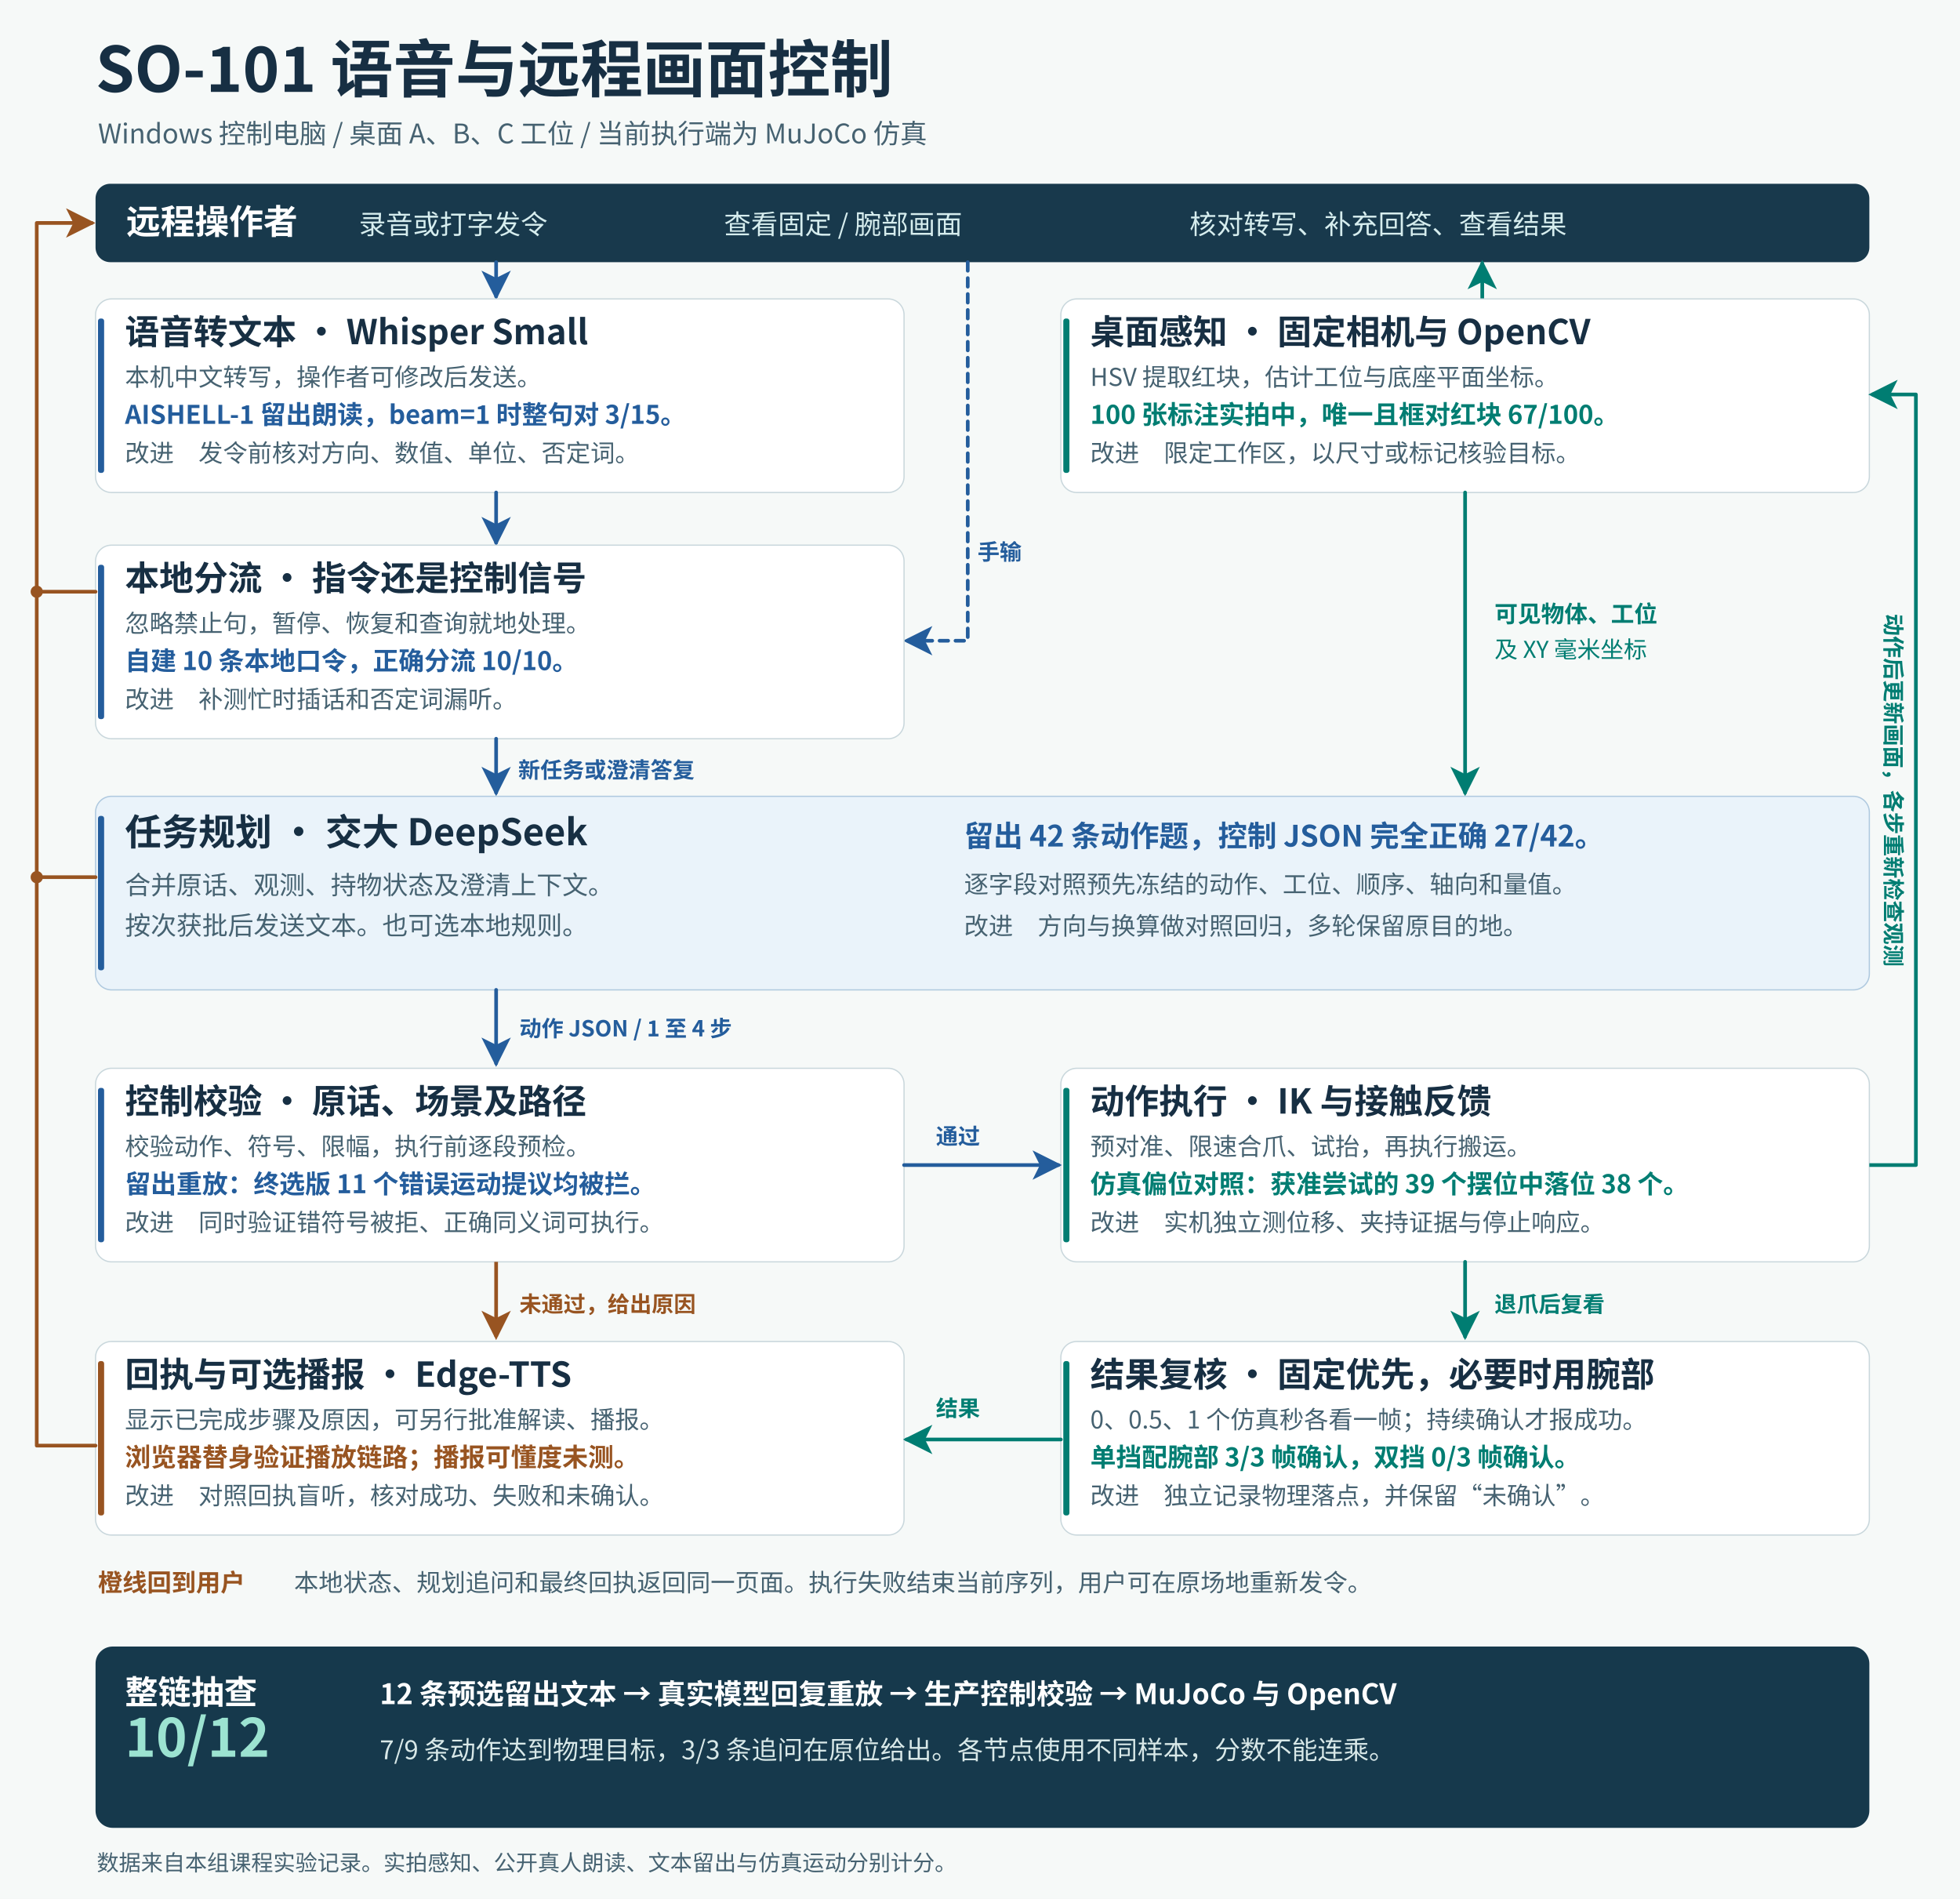
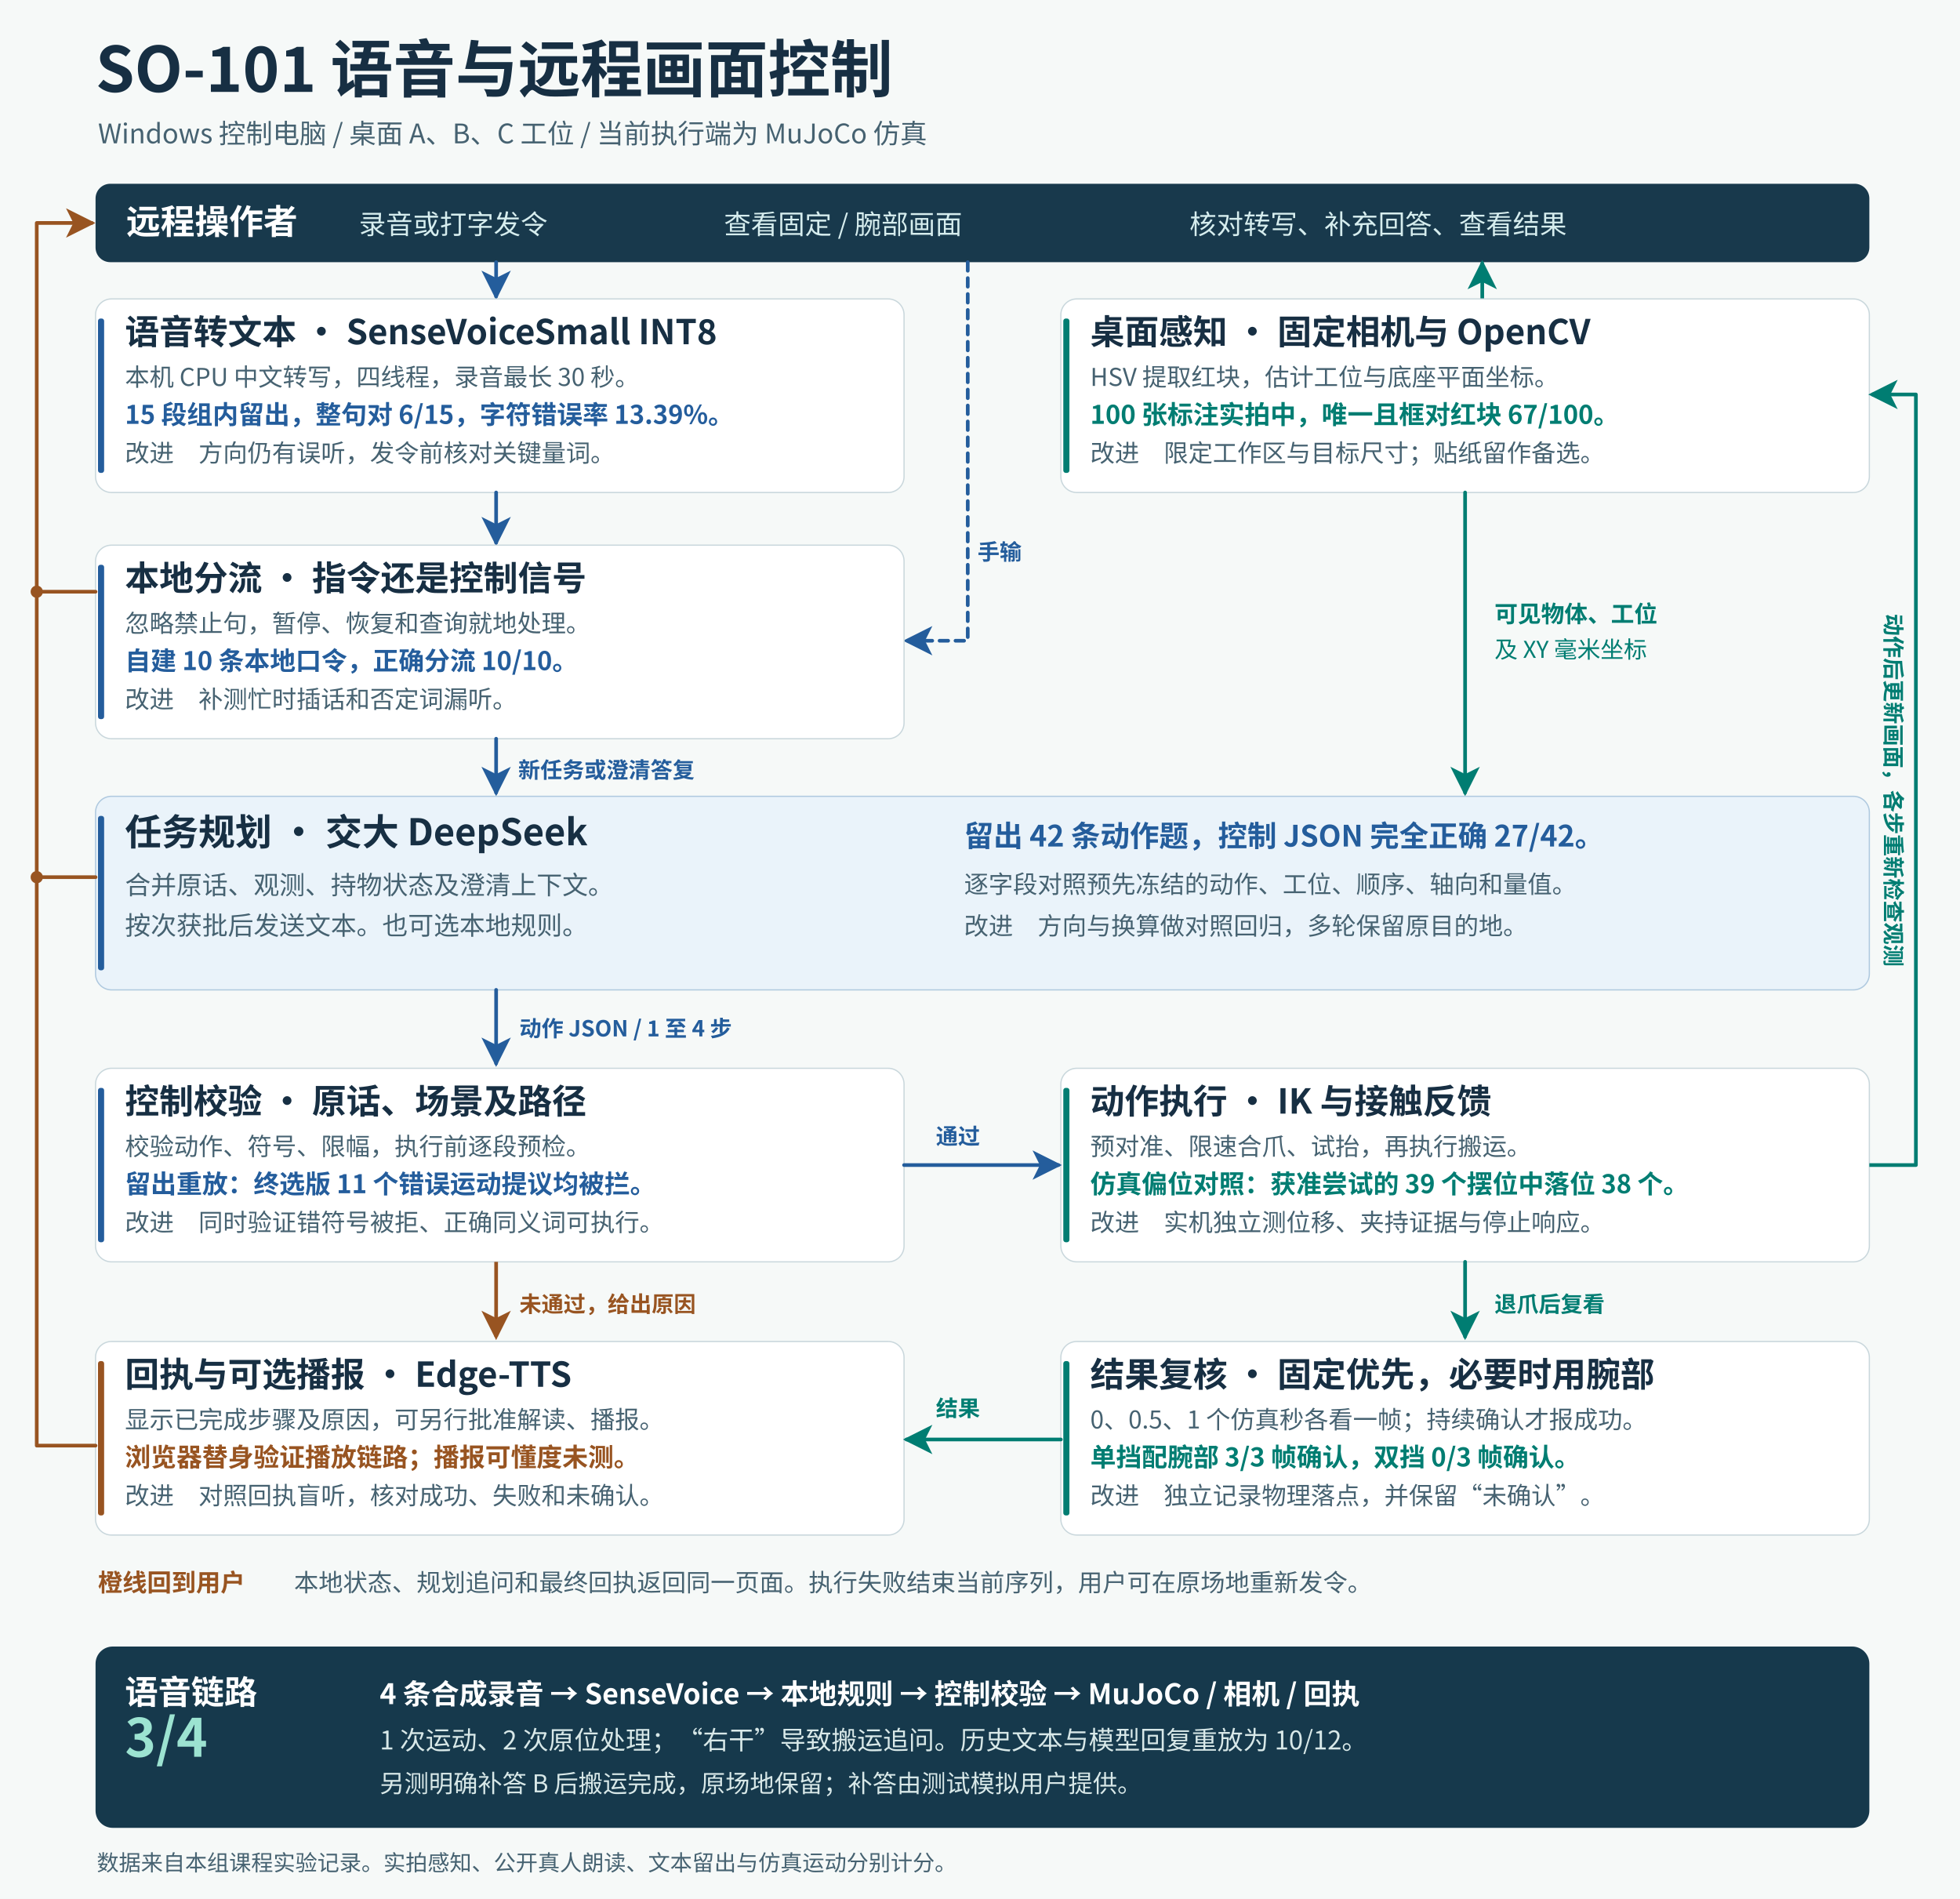
<svg xmlns="http://www.w3.org/2000/svg" width="1600" height="1550" viewBox="0 0 1600 1550" role="img" aria-labelledby="title desc" font-family="'Microsoft YaHei','Noto Sans CJK SC','Noto Sans SC',sans-serif">
  <defs>
    <marker id="b" viewBox="0 0 10 10" refX="8.8" refY="5" markerWidth="8" markerHeight="8" orient="auto-start-reverse">
      <path d="M0 0 L10 5 L0 10 L2.5 5 Z" fill="#245d9c" />
    </marker>
    <marker id="g" viewBox="0 0 10 10" refX="8.8" refY="5" markerWidth="8" markerHeight="8" orient="auto-start-reverse">
      <path d="M0 0 L10 5 L0 10 L2.5 5 Z" fill="#007d72" />
    </marker>
    <marker id="o" viewBox="0 0 10 10" refX="8.8" refY="5" markerWidth="8" markerHeight="8" orient="auto-start-reverse">
      <path d="M0 0 L10 5 L0 10 L2.5 5 Z" fill="#985421" />
    </marker>
  </defs>
  <rect x="0" y="0" width="1600" height="1550" rx="0" fill="#f6f9f8" stroke="none" />
  <text x="78" y="75" font-size="51" font-weight="700" fill="#172f43">SO-101 语音与远程画面控制</text>
  <text x="80" y="117" font-size="22" font-weight="400" fill="#466271">Windows 控制电脑  /  桌面 A、B、C 工位  /  当前执行端为 MuJoCo 仿真</text>
  <rect x="78" y="150" width="1448" height="64" rx="12" fill="#18394c" stroke="none" />
  <text x="103" y="191" font-size="28" font-weight="700" fill="#ffffff">远程操作者</text>
  <text x="293" y="191" font-size="22" font-weight="400" fill="#d6edee">录音或打字发令</text>
  <text x="591" y="191" font-size="22" font-weight="400" fill="#d6edee">查看固定 / 腕部画面</text>
  <text x="971" y="191" font-size="22" font-weight="400" fill="#d6edee">核对转写、补充回答、查看结果</text>
  <path d="M 405 214 V 242" fill="none" stroke="#245d9c" stroke-width="3" stroke-linejoin="round" stroke-linecap="round" marker-end="url(#b)" />
  <path d="M 790 214 V 523 H 740" fill="none" stroke="#245d9c" stroke-width="3" stroke-linejoin="round" stroke-linecap="round" stroke-dasharray="7 6" marker-end="url(#b)" />
  <text x="798" y="457" font-size="18" font-weight="700" fill="#245d9c">手输</text>
  <path d="M 1210 244 V 215" fill="none" stroke="#007d72" stroke-width="3" stroke-linejoin="round" stroke-linecap="round" marker-end="url(#g)" />
  <rect x="78" y="244" width="660" height="158" rx="13" fill="#fff" stroke="#c9d7dc" />
  <rect x="80" y="260" width="5" height="126" rx="2" fill="#245d9c" stroke="none" />
-   <text x="102" y="281" font-size="28" font-weight="700" fill="#172f43">语音转文本  ·  Whisper Small</text>
-   <text x="102" y="315" font-size="20" font-weight="400" fill="#466271">本机中文转写，操作者可修改后发送。</text>
-   <text x="102" y="346" font-size="21" font-weight="700" fill="#245d9c">AISHELL-1 留出朗读，beam=1 时整句对 3/15。</text>
-   <text x="102" y="377" font-size="20" font-weight="400" fill="#466271">改进　发令前核对方向、数值、单位、否定词。</text>
+   <text x="102" y="281" font-size="28" font-weight="700" fill="#172f43">语音转文本  ·  SenseVoiceSmall INT8</text>
+   <text x="102" y="315" font-size="20" font-weight="400" fill="#466271">本机 CPU 中文转写，四线程，录音最长 30 秒。</text>
+   <text x="102" y="346" font-size="21" font-weight="700" fill="#245d9c">15 段组内留出，整句对 6/15，字符错误率 13.39%。</text>
+   <text x="102" y="377" font-size="20" font-weight="400" fill="#466271">改进　方向仍有误听，发令前核对关键量词。</text>
  <rect x="866" y="244" width="660" height="158" rx="13" fill="#fff" stroke="#c9d7dc" />
  <rect x="868" y="260" width="5" height="126" rx="2" fill="#007d72" stroke="none" />
  <text x="890" y="281" font-size="28" font-weight="700" fill="#172f43">桌面感知  ·  固定相机与 OpenCV</text>
  <text x="890" y="315" font-size="20" font-weight="400" fill="#466271">HSV 提取红块，估计工位与底座平面坐标。</text>
  <text x="890" y="346" font-size="21" font-weight="700" fill="#007d72">100 张标注实拍中，唯一且框对红块 67/100。</text>
-   <text x="890" y="377" font-size="20" font-weight="400" fill="#466271">改进　限定工作区，以尺寸或标记核验目标。</text>
+   <text x="890" y="377" font-size="20" font-weight="400" fill="#466271">改进　限定工作区与目标尺寸；贴纸留作备选。</text>
  <path d="M 405 402 V 443" fill="none" stroke="#245d9c" stroke-width="3" stroke-linejoin="round" stroke-linecap="round" marker-end="url(#b)" />
  <path d="M 1196 402 V 647" fill="none" stroke="#007d72" stroke-width="3" stroke-linejoin="round" stroke-linecap="round" marker-end="url(#g)" />
  <text x="1220" y="508" font-size="19" font-weight="700" fill="#007d72">可见物体、工位</text>
  <text x="1220" y="537" font-size="19" font-weight="400" fill="#007d72">及 XY 毫米坐标</text>
  <rect x="78" y="445" width="660" height="158" rx="13" fill="#fff" stroke="#c9d7dc" />
  <rect x="80" y="461" width="5" height="126" rx="2" fill="#245d9c" stroke="none" />
  <text x="102" y="482" font-size="28" font-weight="700" fill="#172f43">本地分流  ·  指令还是控制信号</text>
  <text x="102" y="516" font-size="20" font-weight="400" fill="#466271">忽略禁止句，暂停、恢复和查询就地处理。</text>
  <text x="102" y="547" font-size="21" font-weight="700" fill="#245d9c">自建 10 条本地口令，正确分流 10/10。</text>
  <text x="102" y="578" font-size="20" font-weight="400" fill="#466271">改进　补测忙时插话和否定词漏听。</text>
  <path d="M 405 603 V 647" fill="none" stroke="#245d9c" stroke-width="3" stroke-linejoin="round" stroke-linecap="round" marker-end="url(#b)" />
  <text x="423" y="635" font-size="18" font-weight="700" fill="#245d9c">新任务或澄清答复</text>
  <path d="M 78 483 H 30" fill="none" stroke="#985421" stroke-width="3" stroke-linejoin="round" stroke-linecap="round" />
  <circle cx="30" cy="483" r="5" fill="#985421" />
  <rect x="78" y="650" width="1448" height="158" rx="13" fill="#eaf3fa" stroke="#afc9df" />
  <rect x="80" y="666" width="5" height="126" rx="2" fill="#245d9c" stroke="none" />
  <text x="102" y="690" font-size="30" font-weight="700" fill="#172f43">任务规划  ·  交大 DeepSeek</text>
  <text x="102" y="730" font-size="21" font-weight="400" fill="#466271">合并原话、观测、持物状态及澄清上下文。</text>
  <text x="102" y="763" font-size="21" font-weight="400" fill="#466271">按次获批后发送文本。也可选本地规则。</text>
  <text x="787" y="691" font-size="24" font-weight="700" fill="#245d9c">留出 42 条动作题，控制 JSON 完全正确 27/42。</text>
  <text x="787" y="729" font-size="20" font-weight="400" fill="#466271">逐字段对照预先冻结的动作、工位、顺序、轴向和量值。</text>
  <text x="787" y="763" font-size="20" font-weight="400" fill="#466271">改进　方向与换算做对照回归，多轮保留原目的地。</text>
  <path d="M 78 716 H 30" fill="none" stroke="#985421" stroke-width="3" stroke-linejoin="round" stroke-linecap="round" />
  <circle cx="30" cy="716" r="5" fill="#985421" />
  <path d="M 405 808 V 868" fill="none" stroke="#245d9c" stroke-width="3" stroke-linejoin="round" stroke-linecap="round" marker-end="url(#b)" />
  <text x="424" y="846" font-size="18" font-weight="700" fill="#245d9c">动作 JSON  /  1 至 4 步</text>
  <rect x="78" y="872" width="660" height="158" rx="13" fill="#fff" stroke="#c9d7dc" />
  <rect x="80" y="888" width="5" height="126" rx="2" fill="#245d9c" stroke="none" />
  <text x="102" y="909" font-size="28" font-weight="700" fill="#172f43">控制校验  ·  原话、场景及路径</text>
  <text x="102" y="943" font-size="20" font-weight="400" fill="#466271">校验动作、符号、限幅，执行前逐段预检。</text>
  <text x="102" y="974" font-size="21" font-weight="700" fill="#245d9c">留出重放：终选版 11 个错误运动提议均被拦。</text>
  <text x="102" y="1005" font-size="20" font-weight="400" fill="#466271">改进　同时验证错符号被拒、正确同义词可执行。</text>
  <rect x="866" y="872" width="660" height="158" rx="13" fill="#fff" stroke="#c9d7dc" />
  <rect x="868" y="888" width="5" height="126" rx="2" fill="#007d72" stroke="none" />
  <text x="890" y="909" font-size="28" font-weight="700" fill="#172f43">动作执行  ·  IK 与接触反馈</text>
  <text x="890" y="943" font-size="20" font-weight="400" fill="#466271">预对准、限速合爪、试抬，再执行搬运。</text>
  <text x="890" y="974" font-size="21" font-weight="700" fill="#007d72">仿真偏位对照：获准尝试的 39 个摆位中落位 38 个。</text>
  <text x="890" y="1005" font-size="20" font-weight="400" fill="#466271">改进　实机独立测位移、夹持证据与停止响应。</text>
  <path d="M 738 951 H 864" fill="none" stroke="#245d9c" stroke-width="3" stroke-linejoin="round" stroke-linecap="round" marker-end="url(#b)" />
  <text x="764" y="934" font-size="18" font-weight="700" fill="#245d9c">通过</text>
  <path d="M 1196 1030 V 1091" fill="none" stroke="#007d72" stroke-width="3" stroke-linejoin="round" stroke-linecap="round" marker-end="url(#g)" />
  <text x="1220" y="1071" font-size="18" font-weight="700" fill="#007d72">退爪后复看</text>
  <rect x="866" y="1095" width="660" height="158" rx="13" fill="#fff" stroke="#c9d7dc" />
  <rect x="868" y="1111" width="5" height="126" rx="2" fill="#007d72" stroke="none" />
  <text x="890" y="1132" font-size="28" font-weight="700" fill="#172f43">结果复核  ·  固定优先，必要时用腕部</text>
  <text x="890" y="1166" font-size="20" font-weight="400" fill="#466271">0、0.5、1 个仿真秒各看一帧；持续确认才报成功。</text>
  <text x="890" y="1197" font-size="21" font-weight="700" fill="#007d72">单挡配腕部 3/3 帧确认，双挡 0/3 帧确认。</text>
  <text x="890" y="1228" font-size="20" font-weight="400" fill="#466271">改进　独立记录物理落点，并保留“未确认”。</text>
  <rect x="78" y="1095" width="660" height="158" rx="13" fill="#fff" stroke="#c9d7dc" />
  <rect x="80" y="1111" width="5" height="126" rx="2" fill="#985421" stroke="none" />
  <text x="102" y="1132" font-size="28" font-weight="700" fill="#172f43">回执与可选播报  ·  Edge-TTS</text>
  <text x="102" y="1166" font-size="20" font-weight="400" fill="#466271">显示已完成步骤及原因，可另行批准解读、播报。</text>
  <text x="102" y="1197" font-size="21" font-weight="700" fill="#985421">浏览器替身验证播放链路；播报可懂度未测。</text>
  <text x="102" y="1228" font-size="20" font-weight="400" fill="#466271">改进　对照回执盲听，核对成功、失败和未确认。</text>
  <path d="M 866 1175 H 740" fill="none" stroke="#007d72" stroke-width="3" stroke-linejoin="round" stroke-linecap="round" marker-end="url(#g)" />
  <text x="764" y="1156" font-size="18" font-weight="700" fill="#007d72">结果</text>
  <path d="M 78 1180 H 30 V 182 H 75" fill="none" stroke="#985421" stroke-width="3" stroke-linejoin="round" stroke-linecap="round" marker-end="url(#o)" />
  <text x="80" y="1299" font-size="20" font-weight="700" fill="#985421">橙线回到用户</text>
  <text x="240" y="1299" font-size="20" font-weight="400" fill="#466271">本地状态、规划追问和最终回执返回同一页面。执行失败结束当前序列，用户可在原场地重新发令。</text>
  <rect x="78" y="1344" width="1448" height="148" rx="14" fill="#16394c" stroke="none" />
-   <text x="102" y="1391" font-size="27" font-weight="700" fill="#fff">整链抽查</text>
-   <text x="102" y="1434" font-size="43" font-weight="700" fill="#9ce3d1">10/12</text>
-   <text x="310" y="1391" font-size="23" font-weight="700" fill="#ffffff">12 条预选留出文本  →  真实模型回复重放  →  生产控制校验  →  MuJoCo 与 OpenCV</text>
-   <text x="310" y="1436" font-size="21" font-weight="400" fill="#d8e8e8">7/9 条动作达到物理目标，3/3 条追问在原位给出。各节点使用不同样本，分数不能连乘。</text>
+   <text x="102" y="1391" font-size="27" font-weight="700" fill="#fff">语音链路</text>
+   <text x="102" y="1434" font-size="43" font-weight="700" fill="#9ce3d1">3/4</text>
+   <text x="310" y="1391" font-size="23" font-weight="700" fill="#ffffff">4 条合成录音 → SenseVoice → 本地规则 → 控制校验 → MuJoCo / 相机 / 回执</text>
+   <text x="310" y="1428" font-size="21" font-weight="400" fill="#d8e8e8">1 次运动、2 次原位处理；“右干”导致搬运追问。历史文本与模型回复重放为 10/12。</text>
+   <text x="310" y="1463" font-size="20" font-weight="400" fill="#d8e8e8">另测明确补答 B 后搬运完成，原场地保留；补答由测试模拟用户提供。</text>
  <text x="79" y="1527" font-size="18" font-weight="400" fill="#466271">数据来自本组课程实验记录。实拍感知、公开真人朗读、文本留出与仿真运动分别计分。</text>
  <path d="M 405 1030 V 1091" fill="none" stroke="#985421" stroke-width="3" marker-end="url(#o)" />
  <text x="424" y="1071" font-size="18" font-weight="700" fill="#985421">未通过，给出原因</text>
  <path d="M 1526 951 H 1564 V 322 H 1528" fill="none" stroke="#007d72" stroke-width="3" stroke-linejoin="round" marker-end="url(#g)" />
  <text x="1539" y="501" transform="rotate(90 1539 501)" font-size="18" font-weight="700" fill="#007d72">动作后更新画面，各步重新检查观测</text>
</svg>
